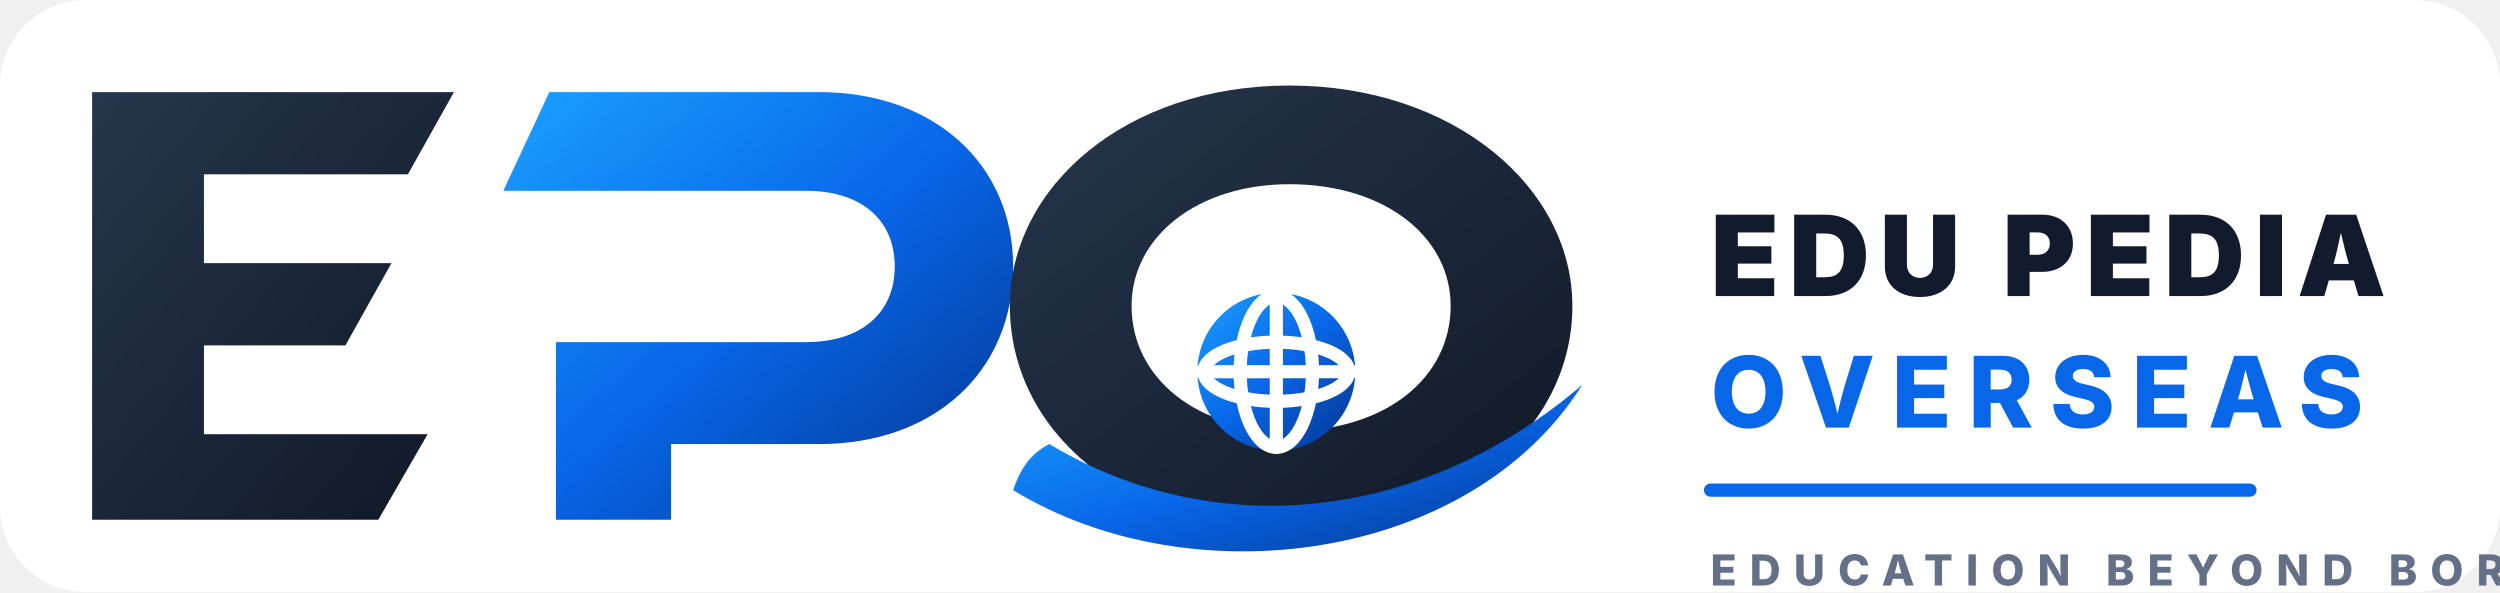
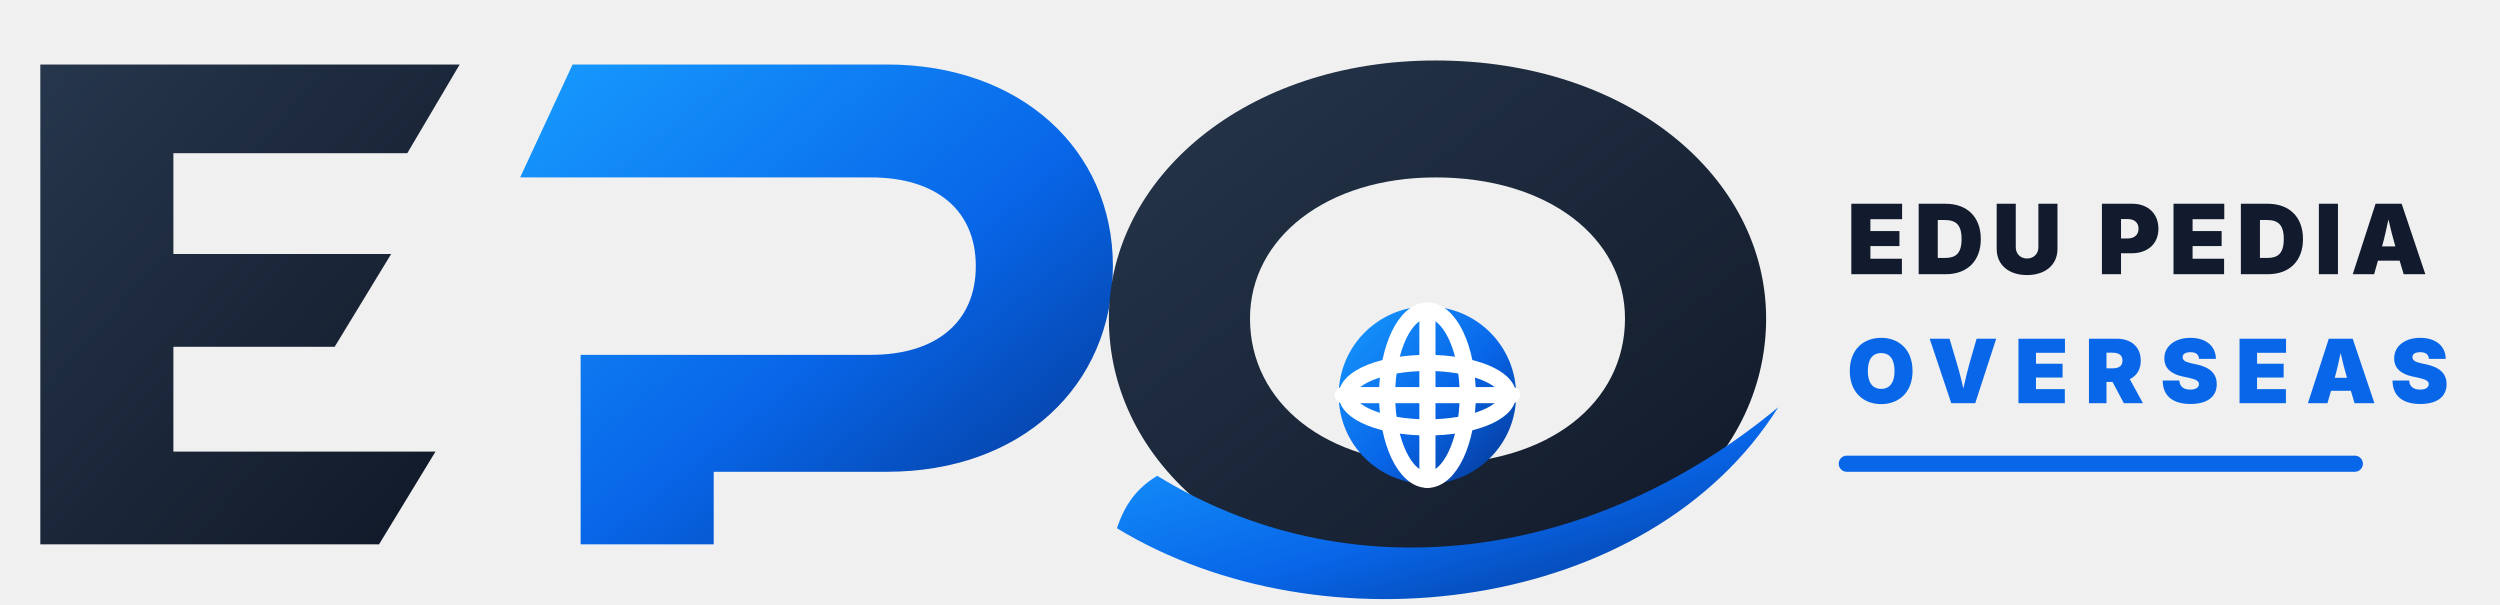
- <svg xmlns="http://www.w3.org/2000/svg" viewBox="0 0 760 180" role="img" aria-labelledby="title desc">
+ <svg xmlns="http://www.w3.org/2000/svg" viewBox="0 0 620 150" role="img" aria-labelledby="title desc">
  <defs>
    <linearGradient id="blue" x1="0" x2="1" y1="0" y2="1">
-       <stop offset="0" stop-color="#1aa0ff" />
-       <stop offset="0.5" stop-color="#0866e8" />
-       <stop offset="1" stop-color="#04338d" />
+       <stop offset="0" stop-color="#179bff" />
+       <stop offset="0.55" stop-color="#0866e8" />
+       <stop offset="1" stop-color="#04348f" />
    </linearGradient>
    <linearGradient id="ink" x1="0" x2="1" y1="0" y2="1">
      <stop offset="0" stop-color="#26364c" />
      <stop offset="1" stop-color="#101827" />
    </linearGradient>
  </defs>
-   <rect width="760" height="180" rx="26" fill="#fff" />
-   <g transform="translate(28 28)">
-     <path fill="url(#ink)" d="M0 0h110l-14 25H34v27h57L77 77H34v27h68l-15 26H0z" />
-     <path fill="url(#blue)" d="M139 0h82c35 0 59 22 59 53 0 32-24 54-59 54h-45v23h-35V76h76c17 0 27-9 27-23s-10-23-27-23h-92z" />
-     <path fill="url(#ink)" d="M364-2c50 0 86 31 86 67 0 38-36 68-86 68s-85-30-85-68c0-36 35-67 85-67Zm0 30c-28 0-48 16-48 37 0 22 20 38 48 38 29 0 49-16 49-38 0-21-20-37-49-37Z" />
-     <circle cx="360" cy="85" r="24" fill="url(#blue)" />
-     <path d="M337 85h46M360 62v46" stroke="#fff" stroke-width="4" stroke-linecap="round" />
-     <ellipse cx="360" cy="85" rx="11" ry="23" fill="none" stroke="#fff" stroke-width="4" />
-     <ellipse cx="360" cy="85" rx="22" ry="9" fill="none" stroke="#fff" stroke-width="4" />
-     <path d="M291 107c50 30 113 24 162-18-34 54-119 65-173 32 2-6 5-11 11-14Z" fill="url(#blue)" />
+   <g transform="translate(10 16)">
+     <path fill="url(#ink)" d="M0 0h104L91 22H33v25h54L73 70H33v26h65l-14 23H0z" />
+     <path fill="url(#blue)" d="M132 0h78c33 0 56 21 56 50 0 30-23 51-56 51h-43v18h-33V72h72c16 0 26-8 26-22s-10-22-26-22h-87z" />
+     <path fill="url(#ink)" d="M346-1c48 0 82 29 82 64 0 36-34 65-82 65-47 0-81-29-81-65 0-35 34-64 81-64Zm0 29c-27 0-46 15-46 35 0 21 19 36 46 36 28 0 47-15 47-36 0-20-19-35-47-35Z" />
+     <circle cx="344" cy="82" r="22" fill="url(#blue)" />
+     <path d="M323 82h42M344 61v42" stroke="#fff" stroke-width="4" stroke-linecap="round" />
+     <ellipse cx="344" cy="82" rx="10" ry="21" fill="none" stroke="#fff" stroke-width="4" />
+     <ellipse cx="344" cy="82" rx="20" ry="8" fill="none" stroke="#fff" stroke-width="4" />
+     <path d="M277 102c47 29 107 22 154-17-32 51-113 61-164 30 2-6 5-10 10-13Z" fill="url(#blue)" />
  </g>
-   <g transform="translate(520 48)" font-family="Inter, Arial, sans-serif">
-     <text x="0" y="42" font-size="34" font-weight="900" fill="#111b2d" letter-spacing="3">EDU PEDIA</text>
-     <text x="0" y="82" font-size="30" font-weight="800" fill="#0866e8" letter-spacing="5">OVERSEAS</text>
-     <path d="M0 101h164" stroke="#0866e8" stroke-width="4" stroke-linecap="round" />
-     <text x="0" y="130" font-size="13" font-weight="800" fill="#637087" letter-spacing="4">EDUCATION BEYOND BORDERS</text>
+   <g transform="translate(458 40)" font-family="Inter, Arial, sans-serif">
+     <text x="0" y="28" font-size="24" font-weight="900" fill="#111b2d" letter-spacing="2">EDU PEDIA</text>
+     <text x="0" y="60" font-size="22" font-weight="900" fill="#0866e8" letter-spacing="4">OVERSEAS</text>
+     <path d="M0 75h126" stroke="#0866e8" stroke-width="4" stroke-linecap="round" />
  </g>
</svg>
